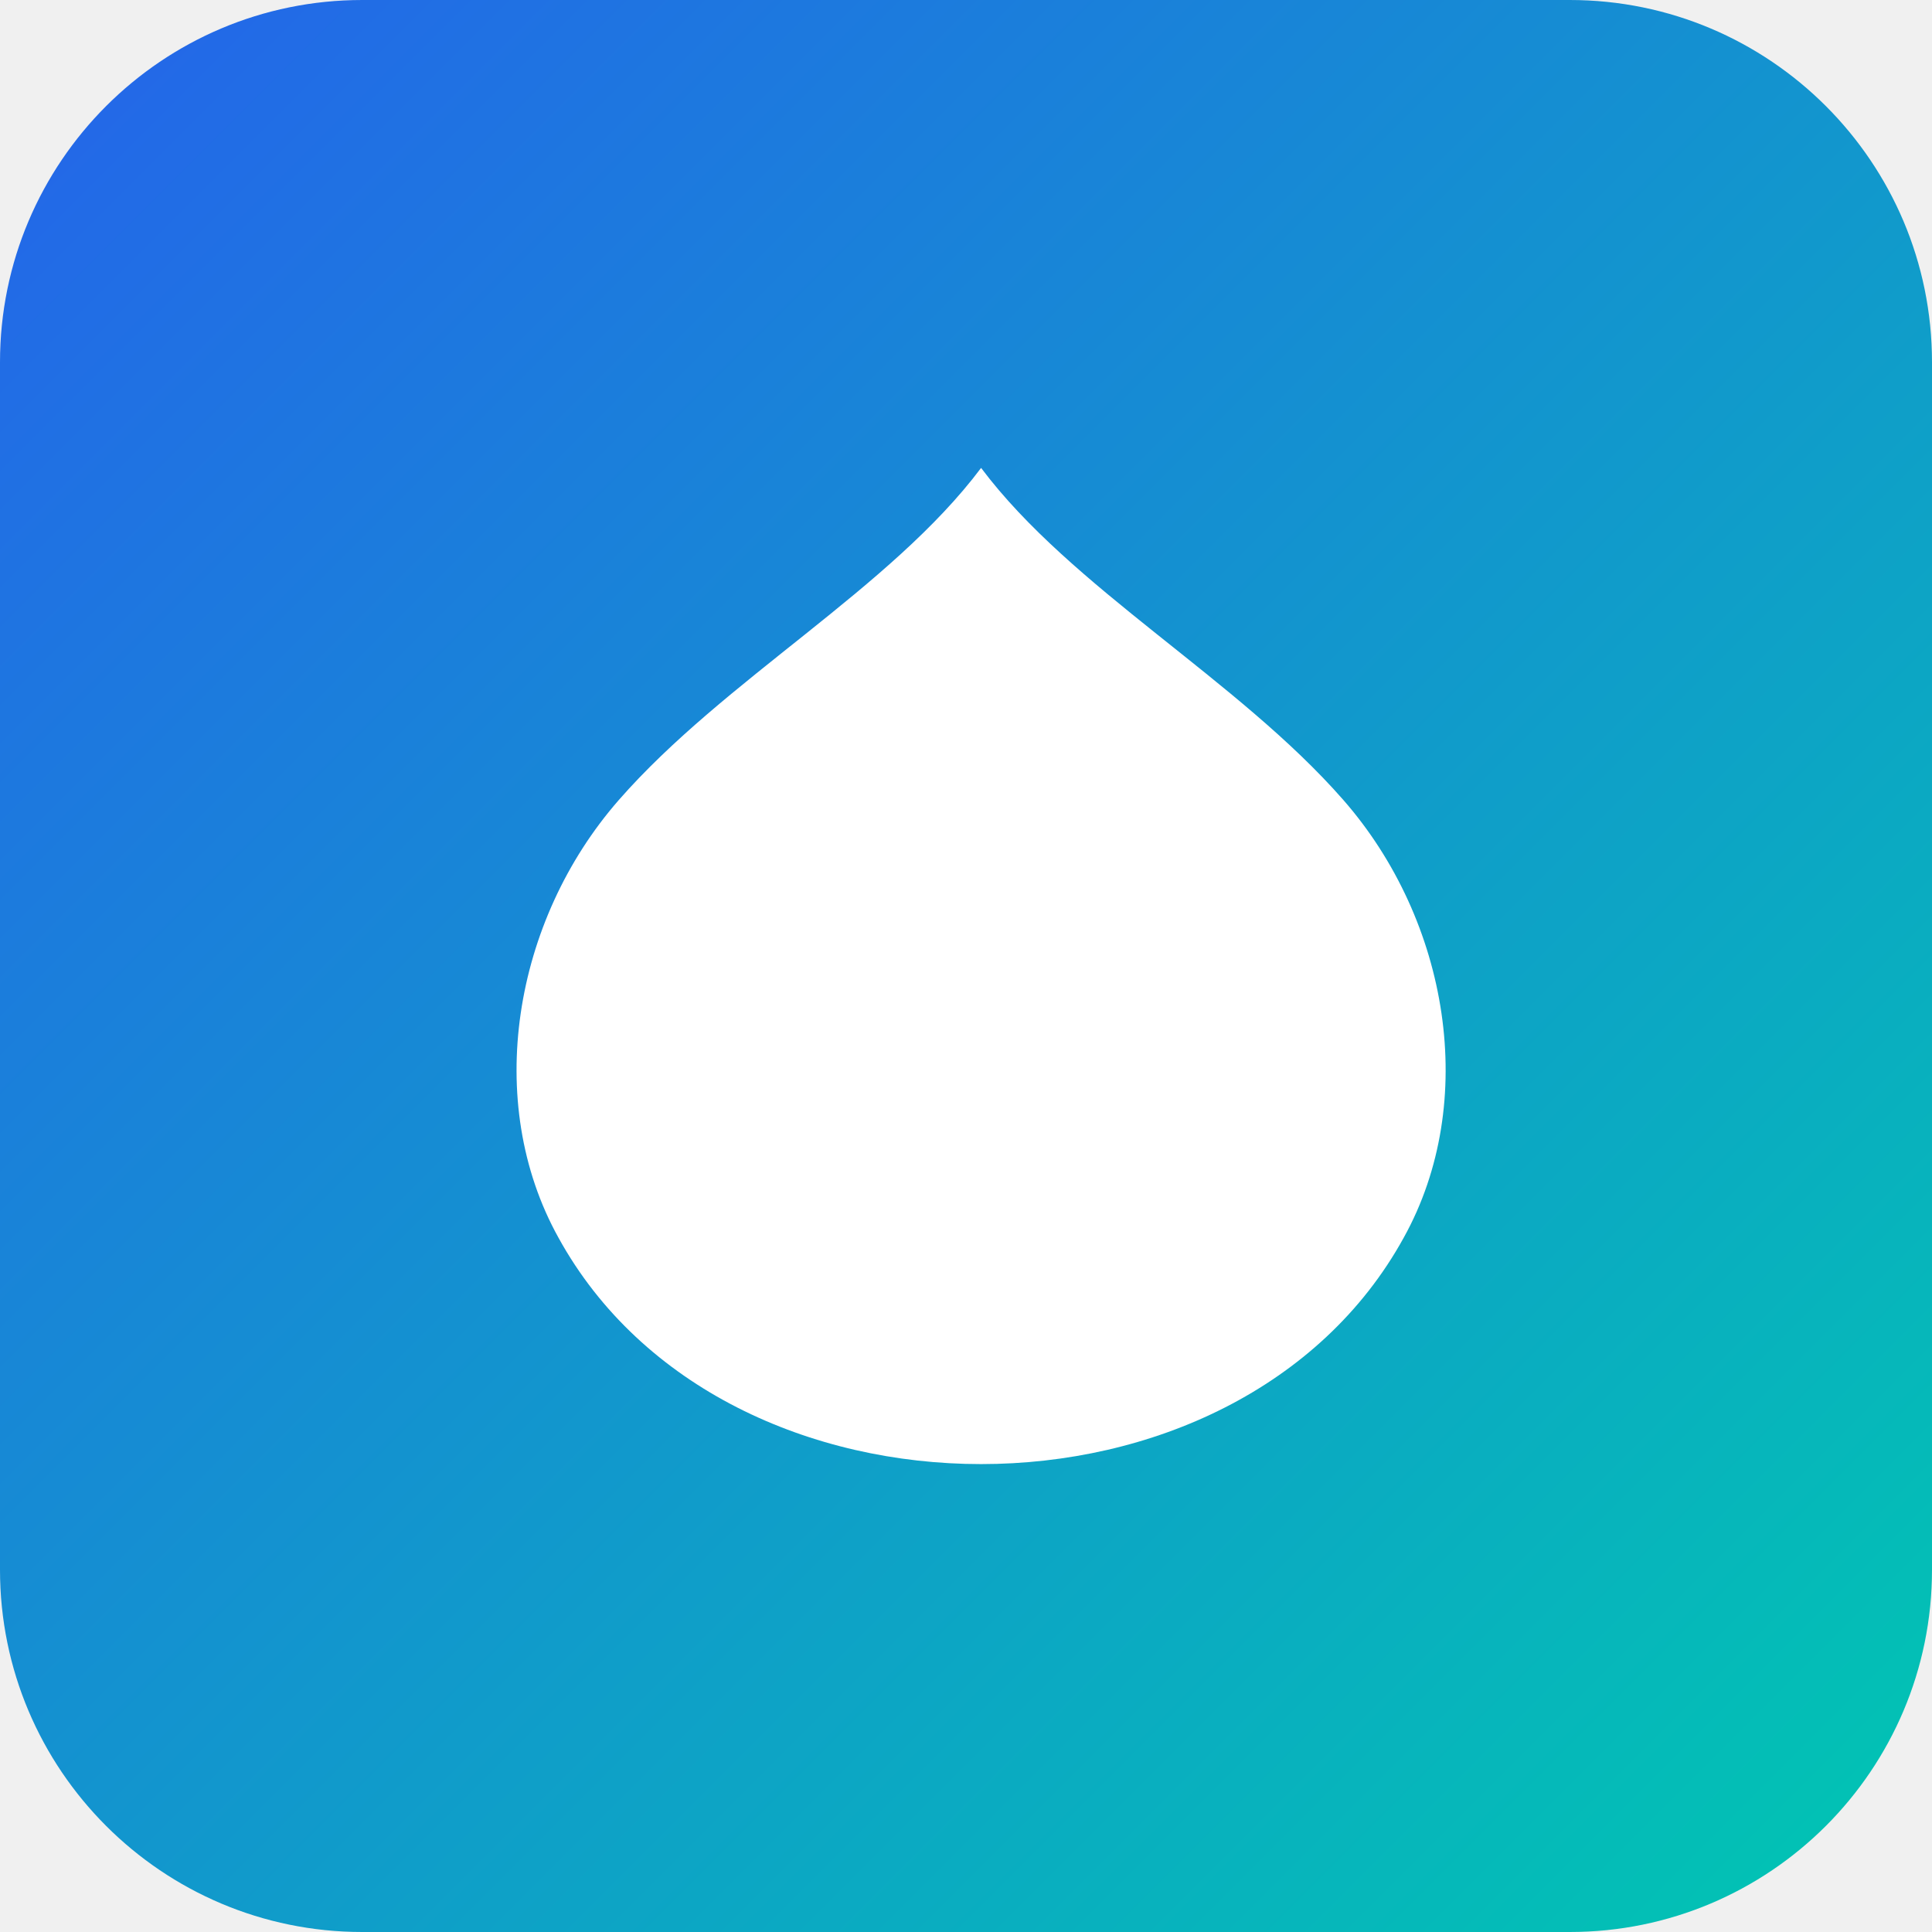
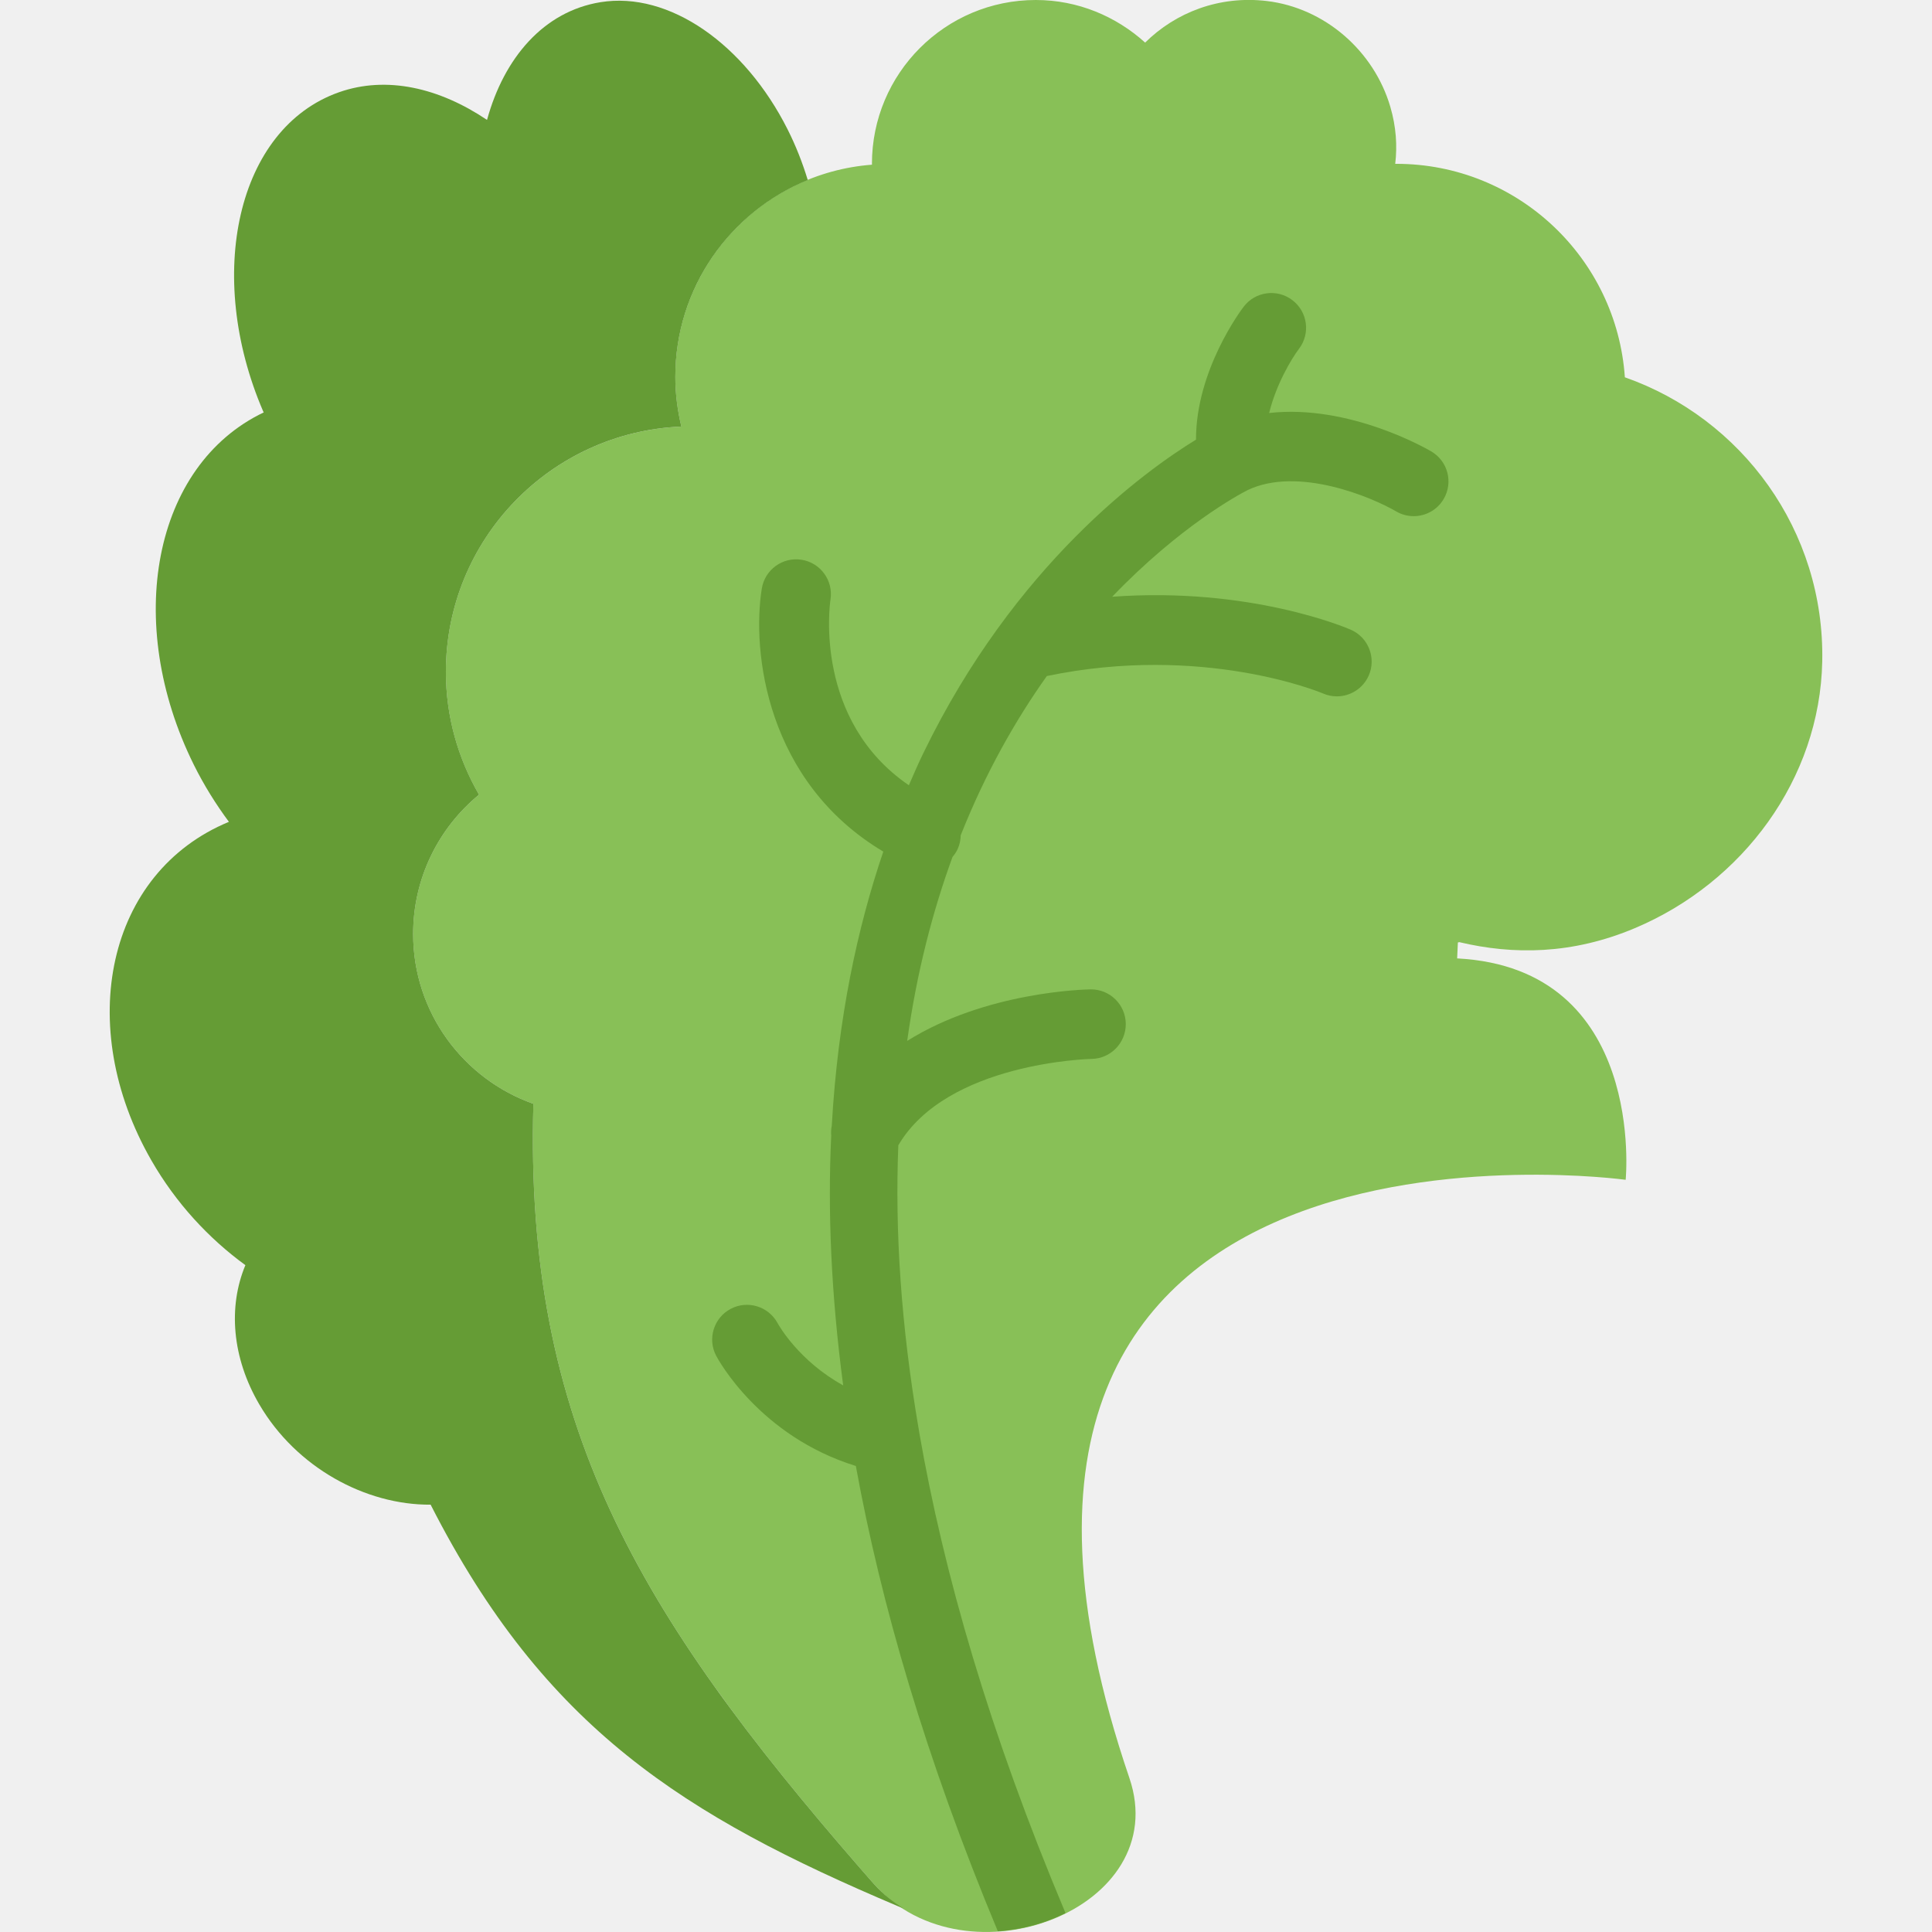
- <svg xmlns="http://www.w3.org/2000/svg" viewBox="0 0 128 128">
-   <defs>
-     <linearGradient id="g" x1="0" x2="1" y1="0" y2="1">
-       <stop offset="0" stop-color="#2563eb" />
-       <stop offset="1" stop-color="#00C7B1" />
-     </linearGradient>
-   </defs>
-   <rect width="128" height="128" rx="24" fill="url(#g)" />
-   <path d="M93 82c-11 20-45 20-56 0-5-9-3-21 4-29 7-8 18-14 24-22 6 8 17 14 24 22 7 8 9 20 4 29z" fill="#fff" />
+ <svg xmlns="http://www.w3.org/2000/svg" height="800px" width="800px" version="1.1" id="Capa_1" viewBox="0 0 55.569 55.569" xml:space="preserve">
+   <g>
+     <path style="fill:#88C057;" d="M41.971,27.098c1.551,0.368,3.246,0.36,5.054-0.403c3.108-1.311,5.318-4.292,5.387-7.665   c0.078-3.778-2.319-7-5.677-8.178c-0.236-3.43-3.086-6.14-6.575-6.14c-0.01,0-0.02,0.001-0.03,0.001   c0.062-0.519,0.027-1.068-0.141-1.641c-0.472-1.61-1.887-2.845-3.553-3.043c-1.366-0.162-2.62,0.327-3.499,1.196   C32.103,0.472,31.007,0,29.792,0c-2.603,0-4.713,2.11-4.713,4.713c0,0.008,0.002,0.016,0.002,0.024   c-3.164,0.24-5.658,2.878-5.658,6.103c0,0.493,0.064,0.97,0.174,1.429c-3.766,0.157-6.773,3.25-6.773,7.054   c0,1.289,0.35,2.493,0.953,3.534c-1.157,0.951-1.895,2.393-1.895,4.007c0,2.257,1.445,4.172,3.459,4.884   c-0.26,9.217,3.029,14.655,9.392,21.98c0.114,0.131,0.229,0.263,0.345,0.394c0.025,0.028,0.05,0.056,0.075,0.084   c2.646,2.969,8.614,0.695,7.33-3.069c-6.855-20.11,14.275-17.203,14.275-17.203s0.604-6.083-4.847-6.368   c0.007-0.152,0.014-0.305,0.021-0.457C41.946,27.106,41.957,27.101,41.971,27.098z" />
+     <path style="fill:#659C35;" d="M25.154,54.206c-0.025-0.028-0.05-0.056-0.075-0.084c-0.116-0.131-0.231-0.262-0.345-0.394   c-6.364-7.325-9.653-12.763-9.392-21.98c-2.014-0.712-3.459-2.627-3.459-4.884c0-1.615,0.738-3.056,1.895-4.007   c-0.602-1.041-0.953-2.245-0.953-3.534c0-3.804,3.007-6.898,6.773-7.054c-0.11-0.459-0.174-0.936-0.174-1.429   c0-2.562,1.576-4.748,3.809-5.662c-0.148-0.485-0.336-0.974-0.583-1.463c-1.232-2.441-3.4-3.974-5.379-3.652   c-1.631,0.265-2.772,1.596-3.263,3.386C12.64,2.528,11.122,2.17,9.751,2.653c-2.939,1.035-3.866,5.261-2.183,9.175   c0.005,0.012,0.012,0.022,0.017,0.034c-3.186,1.522-4.033,6.047-2.013,10.129c0.295,0.595,0.638,1.142,1.012,1.647   c-3.519,1.455-4.448,5.873-2.232,9.734c0.708,1.234,1.654,2.25,2.706,3.017C6.56,37.58,6.668,39.045,7.46,40.397   c1.063,1.816,3.058,2.894,4.926,2.881c3.283,6.447,7.311,8.948,13.41,11.536c0.064,0.027,0.128,0.054,0.192,0.08   C25.688,54.704,25.403,54.486,25.154,54.206z" />
+     <path style="fill:#659C35;" d="M27.545,24.419c0.058-0.128,0.085-0.262,0.087-0.394c0.717-1.804,1.58-3.318,2.478-4.581   c4.484-0.932,7.867,0.469,7.942,0.501c0.131,0.058,0.267,0.084,0.399,0.084c0.385,0,0.752-0.224,0.917-0.598   c0.222-0.506-0.009-1.096-0.514-1.318c-0.139-0.06-2.898-1.238-6.865-0.949c1.938-2.021,3.639-2.938,3.893-3.066   c1.453-0.696,3.576,0.204,4.273,0.61c0.159,0.094,0.333,0.138,0.506,0.138c0.342,0,0.676-0.176,0.862-0.492   c0.28-0.476,0.123-1.088-0.354-1.369c-0.114-0.068-2.362-1.367-4.665-1.106c0.197-0.811,0.634-1.549,0.857-1.845   c0.335-0.438,0.251-1.065-0.188-1.4c-0.437-0.335-1.066-0.253-1.401,0.187c-0.063,0.081-1.375,1.821-1.372,3.824   c-1.455,0.891-5.214,3.592-7.844,9.02c-0.142,0.292-0.279,0.606-0.415,0.921c-2.728-1.865-2.279-5.183-2.254-5.344   c0.085-0.544-0.286-1.055-0.831-1.142c-0.544-0.087-1.058,0.285-1.145,0.83c-0.29,1.815,0.126,5.555,3.495,7.564   c-0.744,2.188-1.308,4.8-1.482,7.883c-0.02,0.097-0.024,0.191-0.016,0.287c-0.104,2.161-0.004,4.558,0.344,7.183   c-1.268-0.698-1.848-1.719-1.885-1.788c-0.261-0.485-0.863-0.67-1.349-0.414c-0.488,0.257-0.677,0.862-0.419,1.351   c0.053,0.101,1.25,2.314,4.017,3.169c0.721,3.956,2.006,8.398,4.084,13.383c0.685-0.045,1.352-0.226,1.942-0.52   c-0.003-0.008-0.002-0.017-0.005-0.026c-2.181-5.189-3.497-9.76-4.197-13.799c-0.004-0.024-0.006-0.047-0.011-0.07   c-0.52-3.03-0.689-5.753-0.591-8.192c1.4-2.387,5.515-2.483,5.557-2.484c0.552-0.009,0.993-0.462,0.985-1.014   c-0.008-0.548-0.453-0.986-0.999-0.986c-0.004,0-0.008,0-0.012,0c-0.163,0.002-3.014,0.064-5.276,1.482   c0.276-1.98,0.735-3.734,1.304-5.292C27.456,24.578,27.507,24.503,27.545,24.419z" />
+   </g>
</svg>
